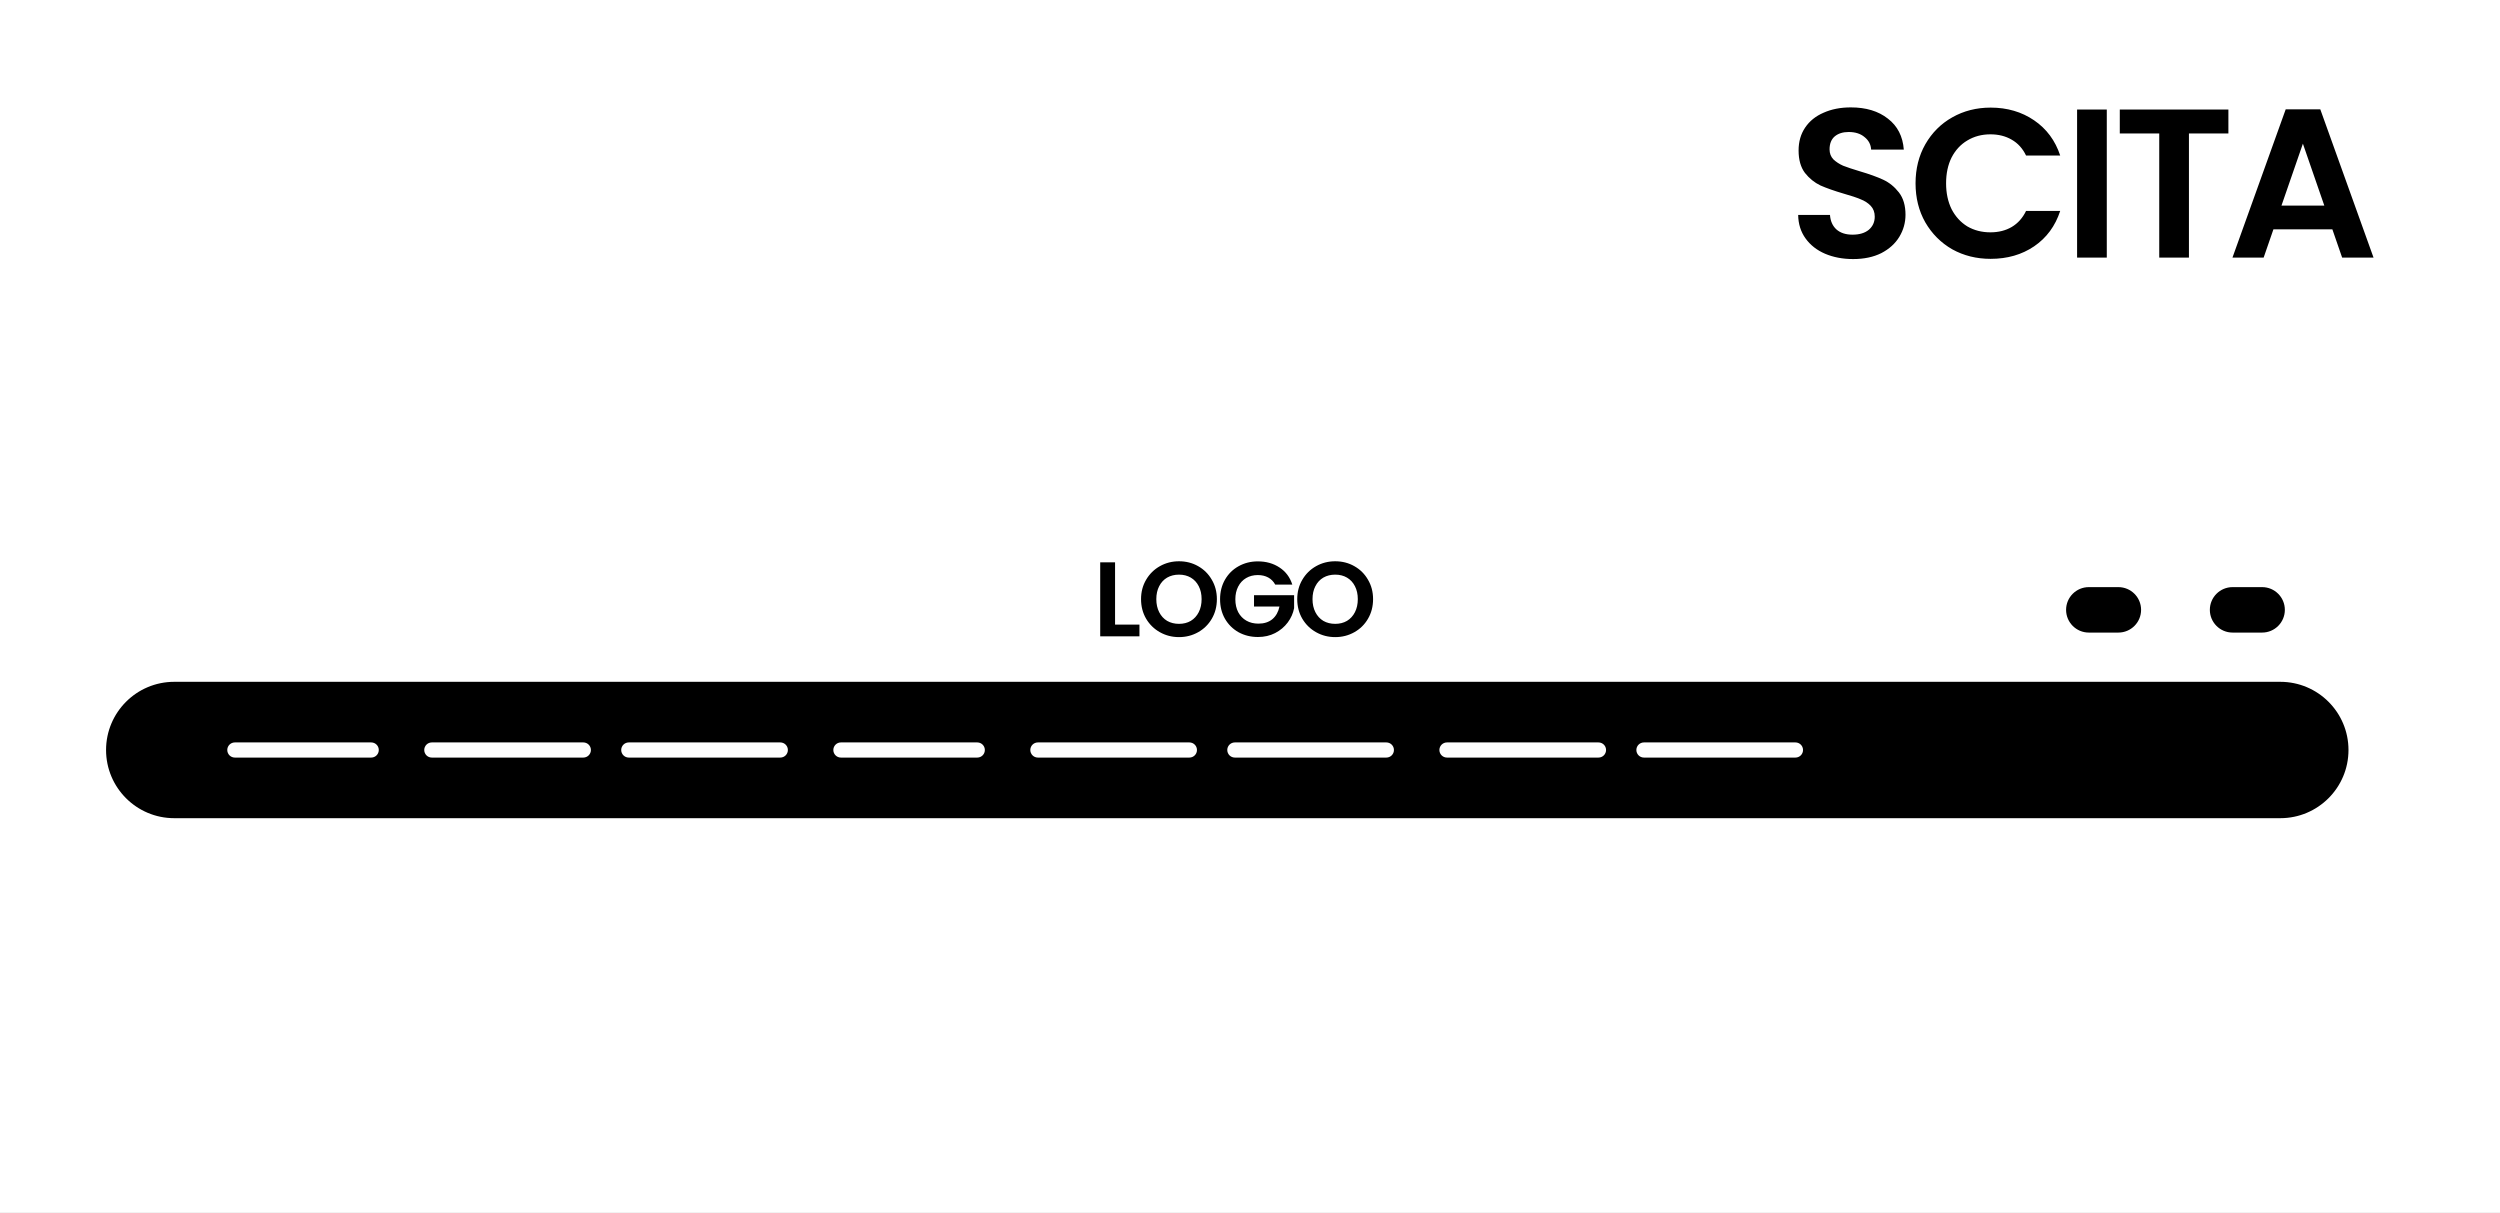
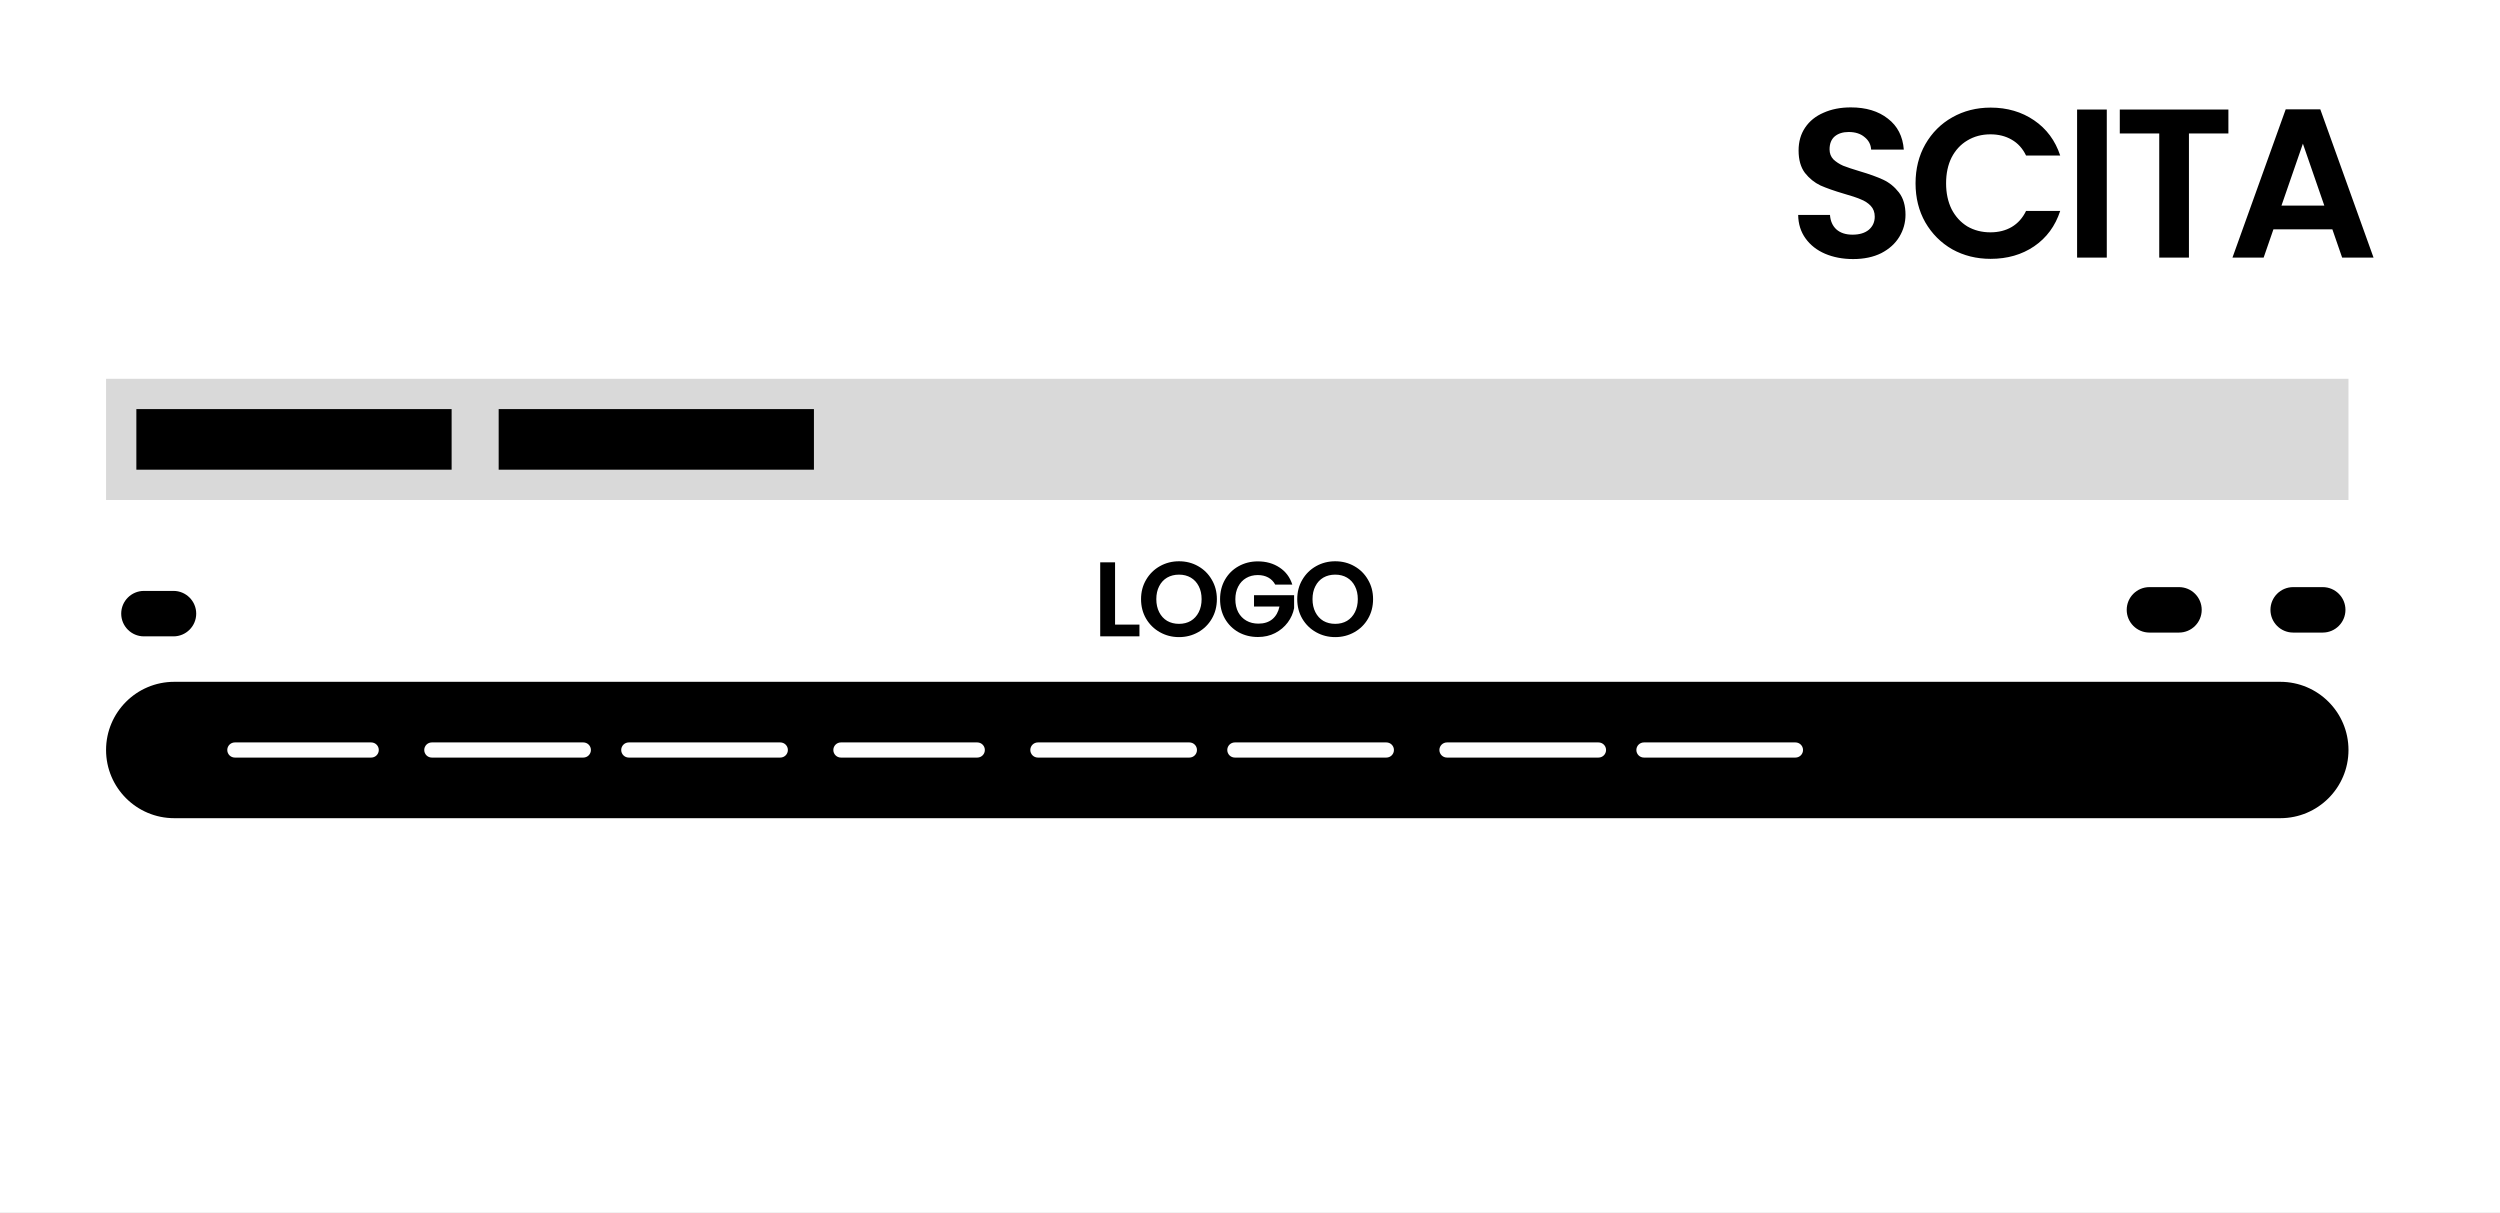
<svg xmlns="http://www.w3.org/2000/svg" width="165" height="80" viewBox="0 0 165 80" fill="none">
  <rect width="165" height="80" fill="white" />
  <path d="M122.305 17.098C121.623 17.098 121.007 16.981 120.457 16.748C119.915 16.515 119.486 16.179 119.169 15.74C118.851 15.301 118.688 14.783 118.679 14.186H120.779C120.807 14.587 120.947 14.905 121.199 15.138C121.46 15.371 121.815 15.488 122.263 15.488C122.72 15.488 123.079 15.381 123.341 15.166C123.602 14.942 123.733 14.653 123.733 14.298C123.733 14.009 123.644 13.771 123.467 13.584C123.289 13.397 123.065 13.253 122.795 13.15C122.533 13.038 122.169 12.917 121.703 12.786C121.068 12.599 120.55 12.417 120.149 12.24C119.757 12.053 119.416 11.778 119.127 11.414C118.847 11.041 118.707 10.546 118.707 9.93C118.707 9.351 118.851 8.847 119.141 8.418C119.43 7.989 119.836 7.662 120.359 7.438C120.881 7.205 121.479 7.088 122.151 7.088C123.159 7.088 123.975 7.335 124.601 7.83C125.235 8.315 125.585 8.997 125.651 9.874H123.495C123.476 9.538 123.331 9.263 123.061 9.048C122.799 8.824 122.449 8.712 122.011 8.712C121.628 8.712 121.32 8.81 121.087 9.006C120.863 9.202 120.751 9.487 120.751 9.86C120.751 10.121 120.835 10.341 121.003 10.518C121.18 10.686 121.395 10.826 121.647 10.938C121.908 11.041 122.272 11.162 122.739 11.302C123.373 11.489 123.891 11.675 124.293 11.862C124.694 12.049 125.039 12.329 125.329 12.702C125.618 13.075 125.763 13.565 125.763 14.172C125.763 14.695 125.627 15.18 125.357 15.628C125.086 16.076 124.689 16.435 124.167 16.706C123.644 16.967 123.023 17.098 122.305 17.098ZM126.426 12.1C126.426 11.139 126.641 10.28 127.07 9.524C127.509 8.759 128.101 8.166 128.848 7.746C129.604 7.317 130.449 7.102 131.382 7.102C132.474 7.102 133.431 7.382 134.252 7.942C135.073 8.502 135.647 9.277 135.974 10.266H133.72C133.496 9.799 133.179 9.449 132.768 9.216C132.367 8.983 131.9 8.866 131.368 8.866C130.799 8.866 130.29 9.001 129.842 9.272C129.403 9.533 129.058 9.907 128.806 10.392C128.563 10.877 128.442 11.447 128.442 12.1C128.442 12.744 128.563 13.313 128.806 13.808C129.058 14.293 129.403 14.671 129.842 14.942C130.29 15.203 130.799 15.334 131.368 15.334C131.9 15.334 132.367 15.217 132.768 14.984C133.179 14.741 133.496 14.387 133.72 13.92H135.974C135.647 14.919 135.073 15.698 134.252 16.258C133.44 16.809 132.483 17.084 131.382 17.084C130.449 17.084 129.604 16.874 128.848 16.454C128.101 16.025 127.509 15.432 127.07 14.676C126.641 13.92 126.426 13.061 126.426 12.1ZM139.048 7.228V17H137.088V7.228H139.048ZM147.074 7.228V8.81H144.47V17H142.51V8.81H139.906V7.228H147.074ZM153.937 15.138H150.045L149.401 17H147.343L150.857 7.214H153.139L156.653 17H154.581L153.937 15.138ZM153.405 13.57L151.991 9.482L150.577 13.57H153.405Z" fill="black" />
  <rect x="7" y="45" width="148" height="9" rx="4.5" fill="black" />
  <rect x="15" y="49" width="10" height="1" rx="0.5" fill="white" />
  <rect x="28" y="49" width="11" height="1" rx="0.5" fill="white" />
  <rect x="41" y="49" width="11" height="1" rx="0.5" fill="white" />
  <rect x="55" y="49" width="10" height="1" rx="0.5" fill="white" />
  <rect x="68" y="49" width="11" height="1" rx="0.5" fill="white" />
  <rect x="81" y="49" width="11" height="1" rx="0.5" fill="white" />
  <rect x="95" y="49" width="11" height="1" rx="0.5" fill="white" />
  <rect x="108" y="49" width="11" height="1" rx="0.5" fill="white" />
  <path d="M73.594 41.223H75.204V42H72.614V37.114H73.594V41.223ZM77.815 42.049C77.358 42.049 76.938 41.942 76.555 41.727C76.172 41.512 75.869 41.216 75.645 40.838C75.421 40.455 75.309 40.024 75.309 39.543C75.309 39.067 75.421 38.64 75.645 38.262C75.869 37.879 76.172 37.581 76.555 37.366C76.938 37.151 77.358 37.044 77.815 37.044C78.277 37.044 78.697 37.151 79.075 37.366C79.457 37.581 79.758 37.879 79.978 38.262C80.202 38.64 80.314 39.067 80.314 39.543C80.314 40.024 80.202 40.455 79.978 40.838C79.758 41.216 79.457 41.512 79.075 41.727C78.692 41.942 78.272 42.049 77.815 42.049ZM77.815 41.174C78.109 41.174 78.368 41.109 78.592 40.978C78.816 40.843 78.991 40.651 79.117 40.404C79.243 40.157 79.306 39.87 79.306 39.543C79.306 39.216 79.243 38.932 79.117 38.689C78.991 38.442 78.816 38.253 78.592 38.122C78.368 37.991 78.109 37.926 77.815 37.926C77.521 37.926 77.26 37.991 77.031 38.122C76.807 38.253 76.632 38.442 76.506 38.689C76.38 38.932 76.317 39.216 76.317 39.543C76.317 39.87 76.38 40.157 76.506 40.404C76.632 40.651 76.807 40.843 77.031 40.978C77.26 41.109 77.521 41.174 77.815 41.174ZM84.165 38.584C84.053 38.379 83.899 38.222 83.703 38.115C83.507 38.008 83.278 37.954 83.017 37.954C82.728 37.954 82.471 38.019 82.247 38.15C82.023 38.281 81.848 38.467 81.722 38.71C81.596 38.953 81.533 39.233 81.533 39.55C81.533 39.877 81.596 40.161 81.722 40.404C81.853 40.647 82.032 40.833 82.261 40.964C82.49 41.095 82.756 41.16 83.059 41.16C83.432 41.16 83.738 41.062 83.976 40.866C84.214 40.665 84.37 40.388 84.445 40.033H82.765V39.284H85.411V40.138C85.346 40.479 85.206 40.794 84.991 41.083C84.776 41.372 84.499 41.606 84.158 41.783C83.822 41.956 83.444 42.042 83.024 42.042C82.553 42.042 82.126 41.937 81.743 41.727C81.365 41.512 81.066 41.216 80.847 40.838C80.632 40.46 80.525 40.031 80.525 39.55C80.525 39.069 80.632 38.64 80.847 38.262C81.066 37.879 81.365 37.583 81.743 37.373C82.126 37.158 82.55 37.051 83.017 37.051C83.568 37.051 84.046 37.186 84.452 37.457C84.858 37.723 85.138 38.099 85.292 38.584H84.165ZM88.124 42.049C87.667 42.049 87.247 41.942 86.864 41.727C86.481 41.512 86.178 41.216 85.954 40.838C85.73 40.455 85.618 40.024 85.618 39.543C85.618 39.067 85.73 38.64 85.954 38.262C86.178 37.879 86.481 37.581 86.864 37.366C87.247 37.151 87.667 37.044 88.124 37.044C88.586 37.044 89.006 37.151 89.384 37.366C89.767 37.581 90.068 37.879 90.287 38.262C90.511 38.64 90.623 39.067 90.623 39.543C90.623 40.024 90.511 40.455 90.287 40.838C90.068 41.216 89.767 41.512 89.384 41.727C89.001 41.942 88.581 42.049 88.124 42.049ZM88.124 41.174C88.418 41.174 88.677 41.109 88.901 40.978C89.125 40.843 89.3 40.651 89.426 40.404C89.552 40.157 89.615 39.87 89.615 39.543C89.615 39.216 89.552 38.932 89.426 38.689C89.3 38.442 89.125 38.253 88.901 38.122C88.677 37.991 88.418 37.926 88.124 37.926C87.83 37.926 87.569 37.991 87.34 38.122C87.116 38.253 86.941 38.442 86.815 38.689C86.689 38.932 86.626 39.216 86.626 39.543C86.626 39.87 86.689 40.157 86.815 40.404C86.941 40.651 87.116 40.843 87.34 40.978C87.569 41.109 87.83 41.174 88.124 41.174Z" fill="black" />
-   <path d="M145.85 40.25C145.85 39.422 146.522 38.75 147.35 38.75H149.3C150.129 38.75 150.8 39.422 150.8 40.25V40.25C150.8 41.078 150.129 41.75 149.3 41.75H147.35C146.522 41.75 145.85 41.078 145.85 40.25V40.25Z" fill="black" />
-   <path d="M136.362 40.25C136.362 39.422 137.034 38.75 137.862 38.75H139.812C140.641 38.75 141.312 39.422 141.312 40.25V40.25C141.312 41.078 140.641 41.75 139.812 41.75H137.862C137.034 41.75 136.362 41.078 136.362 40.25V40.25Z" fill="black" />
+   <path d="M149.85 40.25C149.85 39.422 150.521 38.75 151.35 38.75H153.3C154.128 38.75 154.8 39.422 154.8 40.25V40.25C154.8 41.078 154.128 41.75 153.3 41.75H151.35C150.521 41.75 149.85 41.078 149.85 40.25V40.25Z" fill="black" />
+   <path d="M140.363 40.25C140.363 39.422 141.035 38.75 141.863 38.75H143.813C144.642 38.75 145.313 39.422 145.313 40.25V40.25C145.313 41.078 144.642 41.75 143.813 41.75H141.863C141.035 41.75 140.363 41.078 140.363 40.25V40.25Z" fill="black" />
+   <path d="M8 40.5C8 39.672 8.672 39 9.5 39H11.45C12.278 39 12.95 39.672 12.95 40.5V40.5C12.95 41.328 12.278 42 11.45 42H9.5C8.672 42 8 41.328 8 40.5V40.5Z" fill="black" />
+   <rect x="7" y="25" width="148" height="8" fill="#D9D9D9" />
+   <rect x="9" y="27" width="20.807" height="4" fill="black" />
+   <rect x="32.912" y="27" width="20.807" height="4" fill="black" />
</svg>
